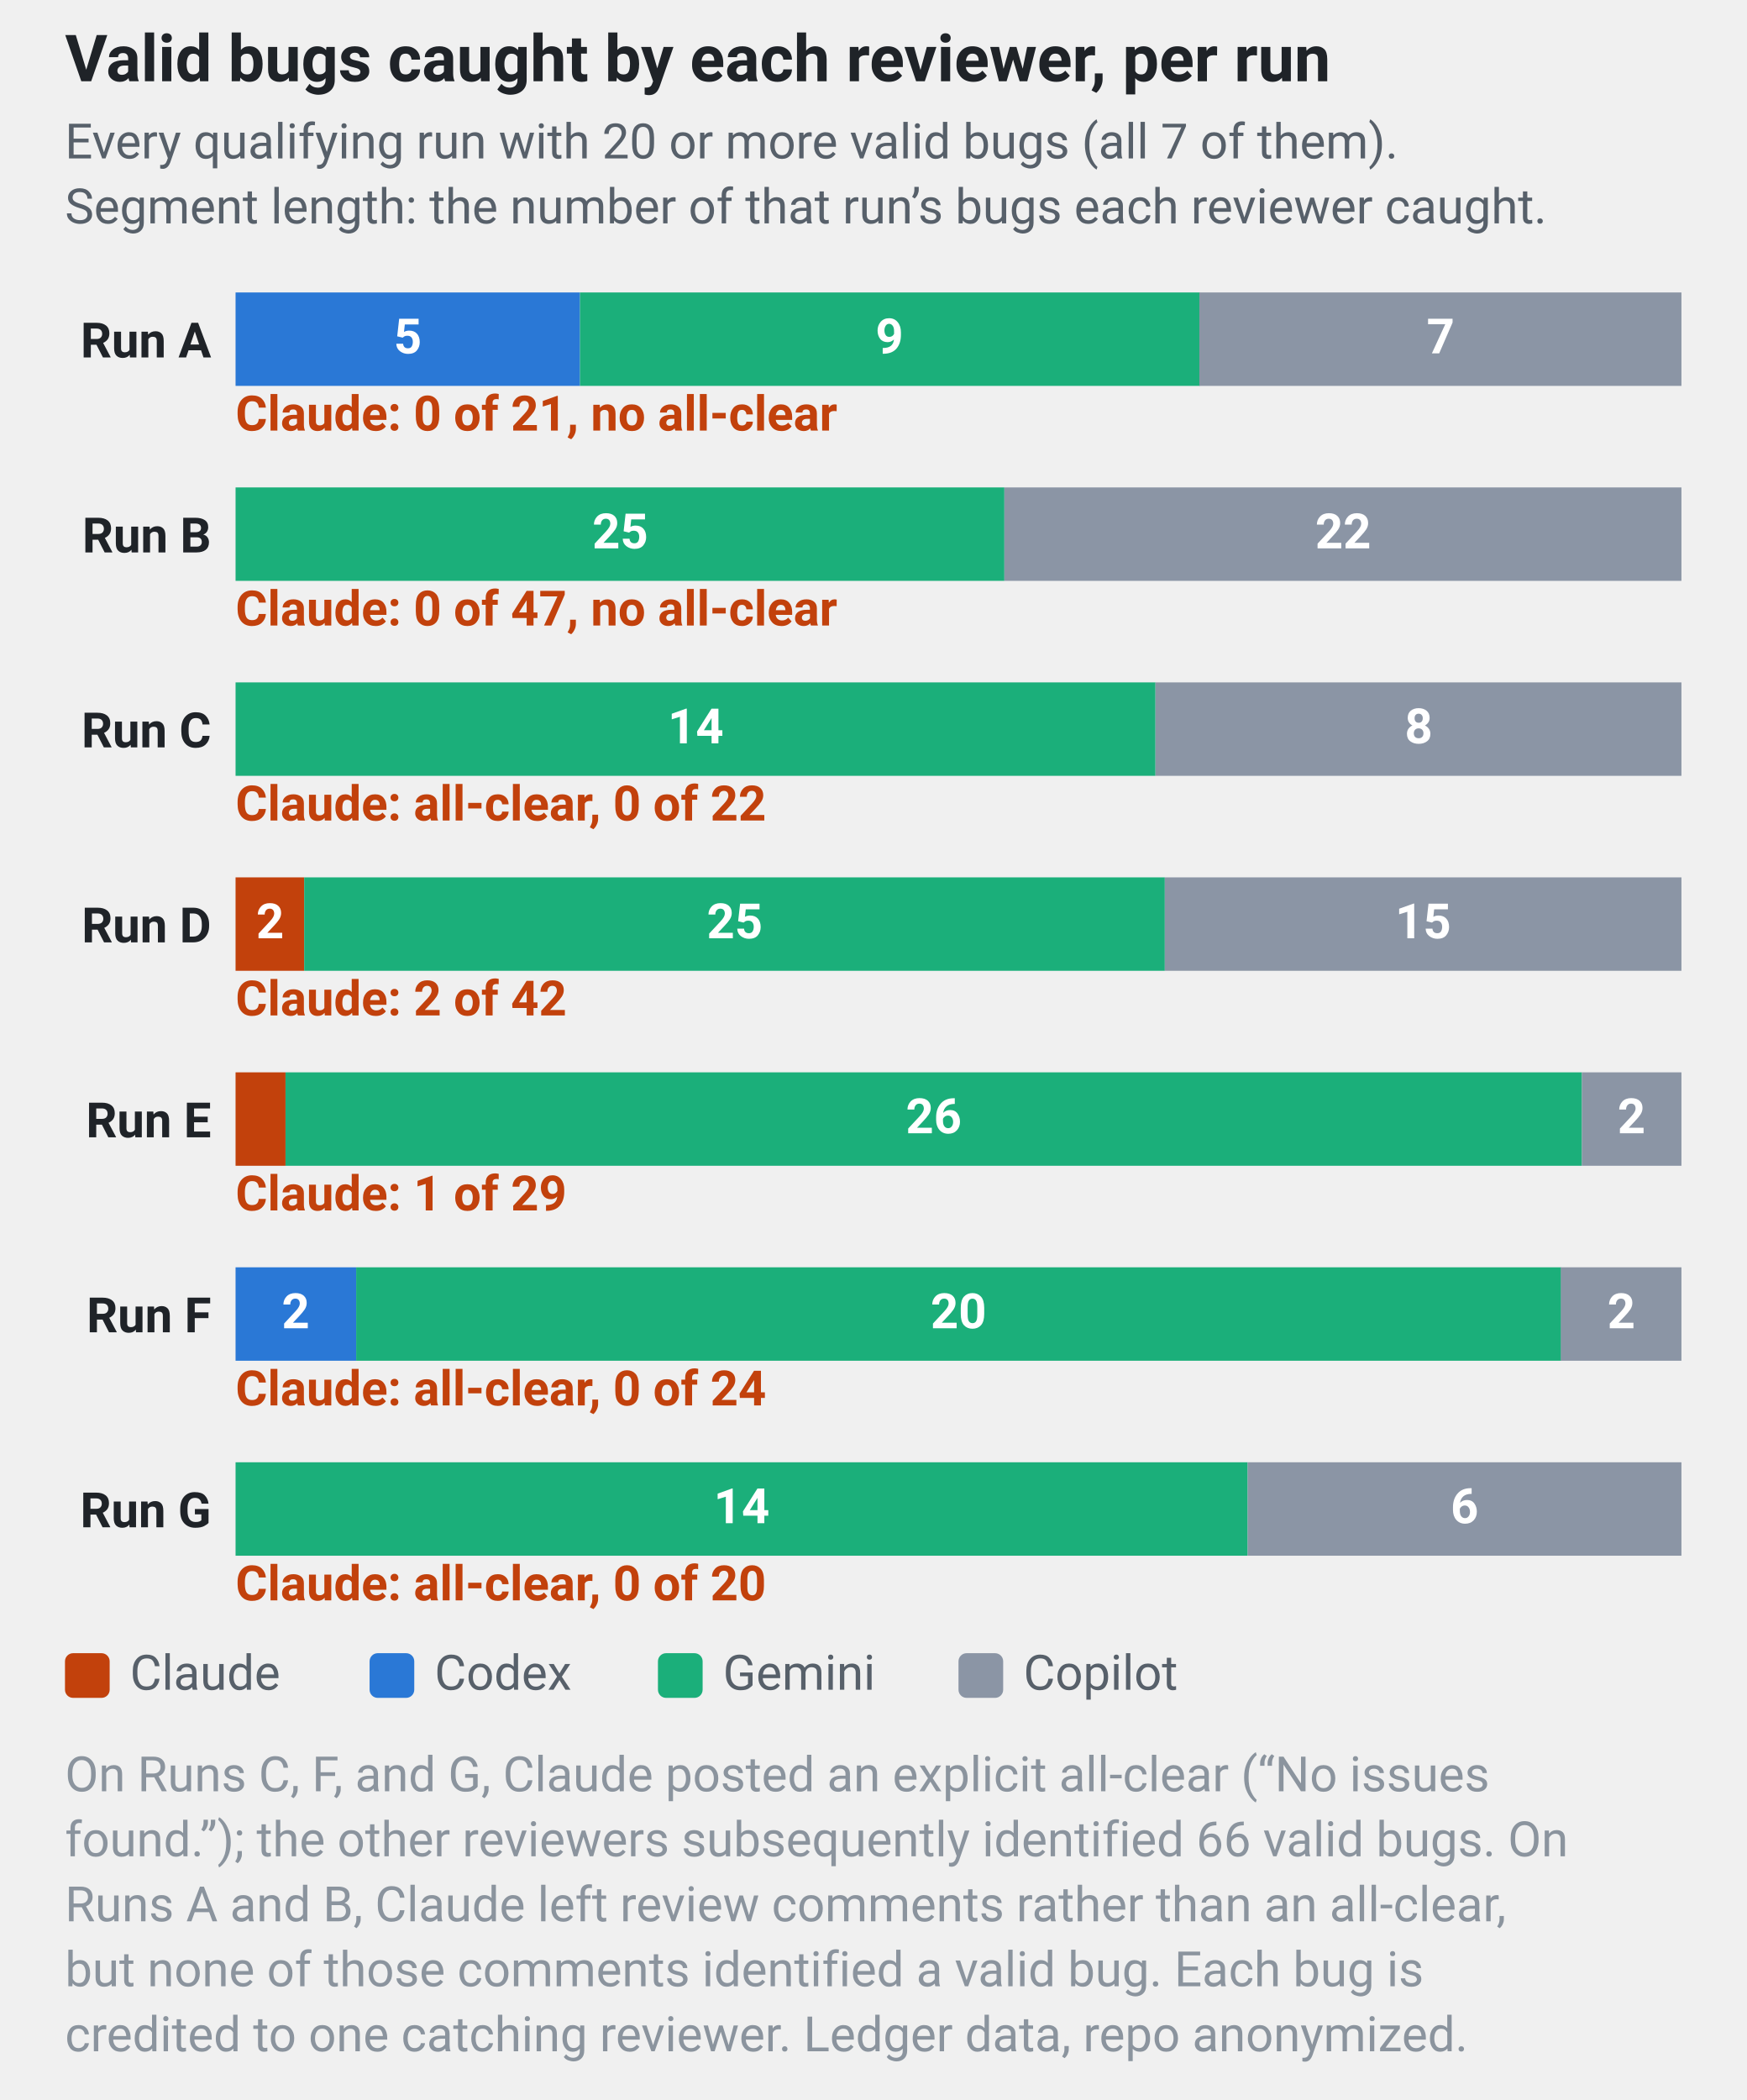
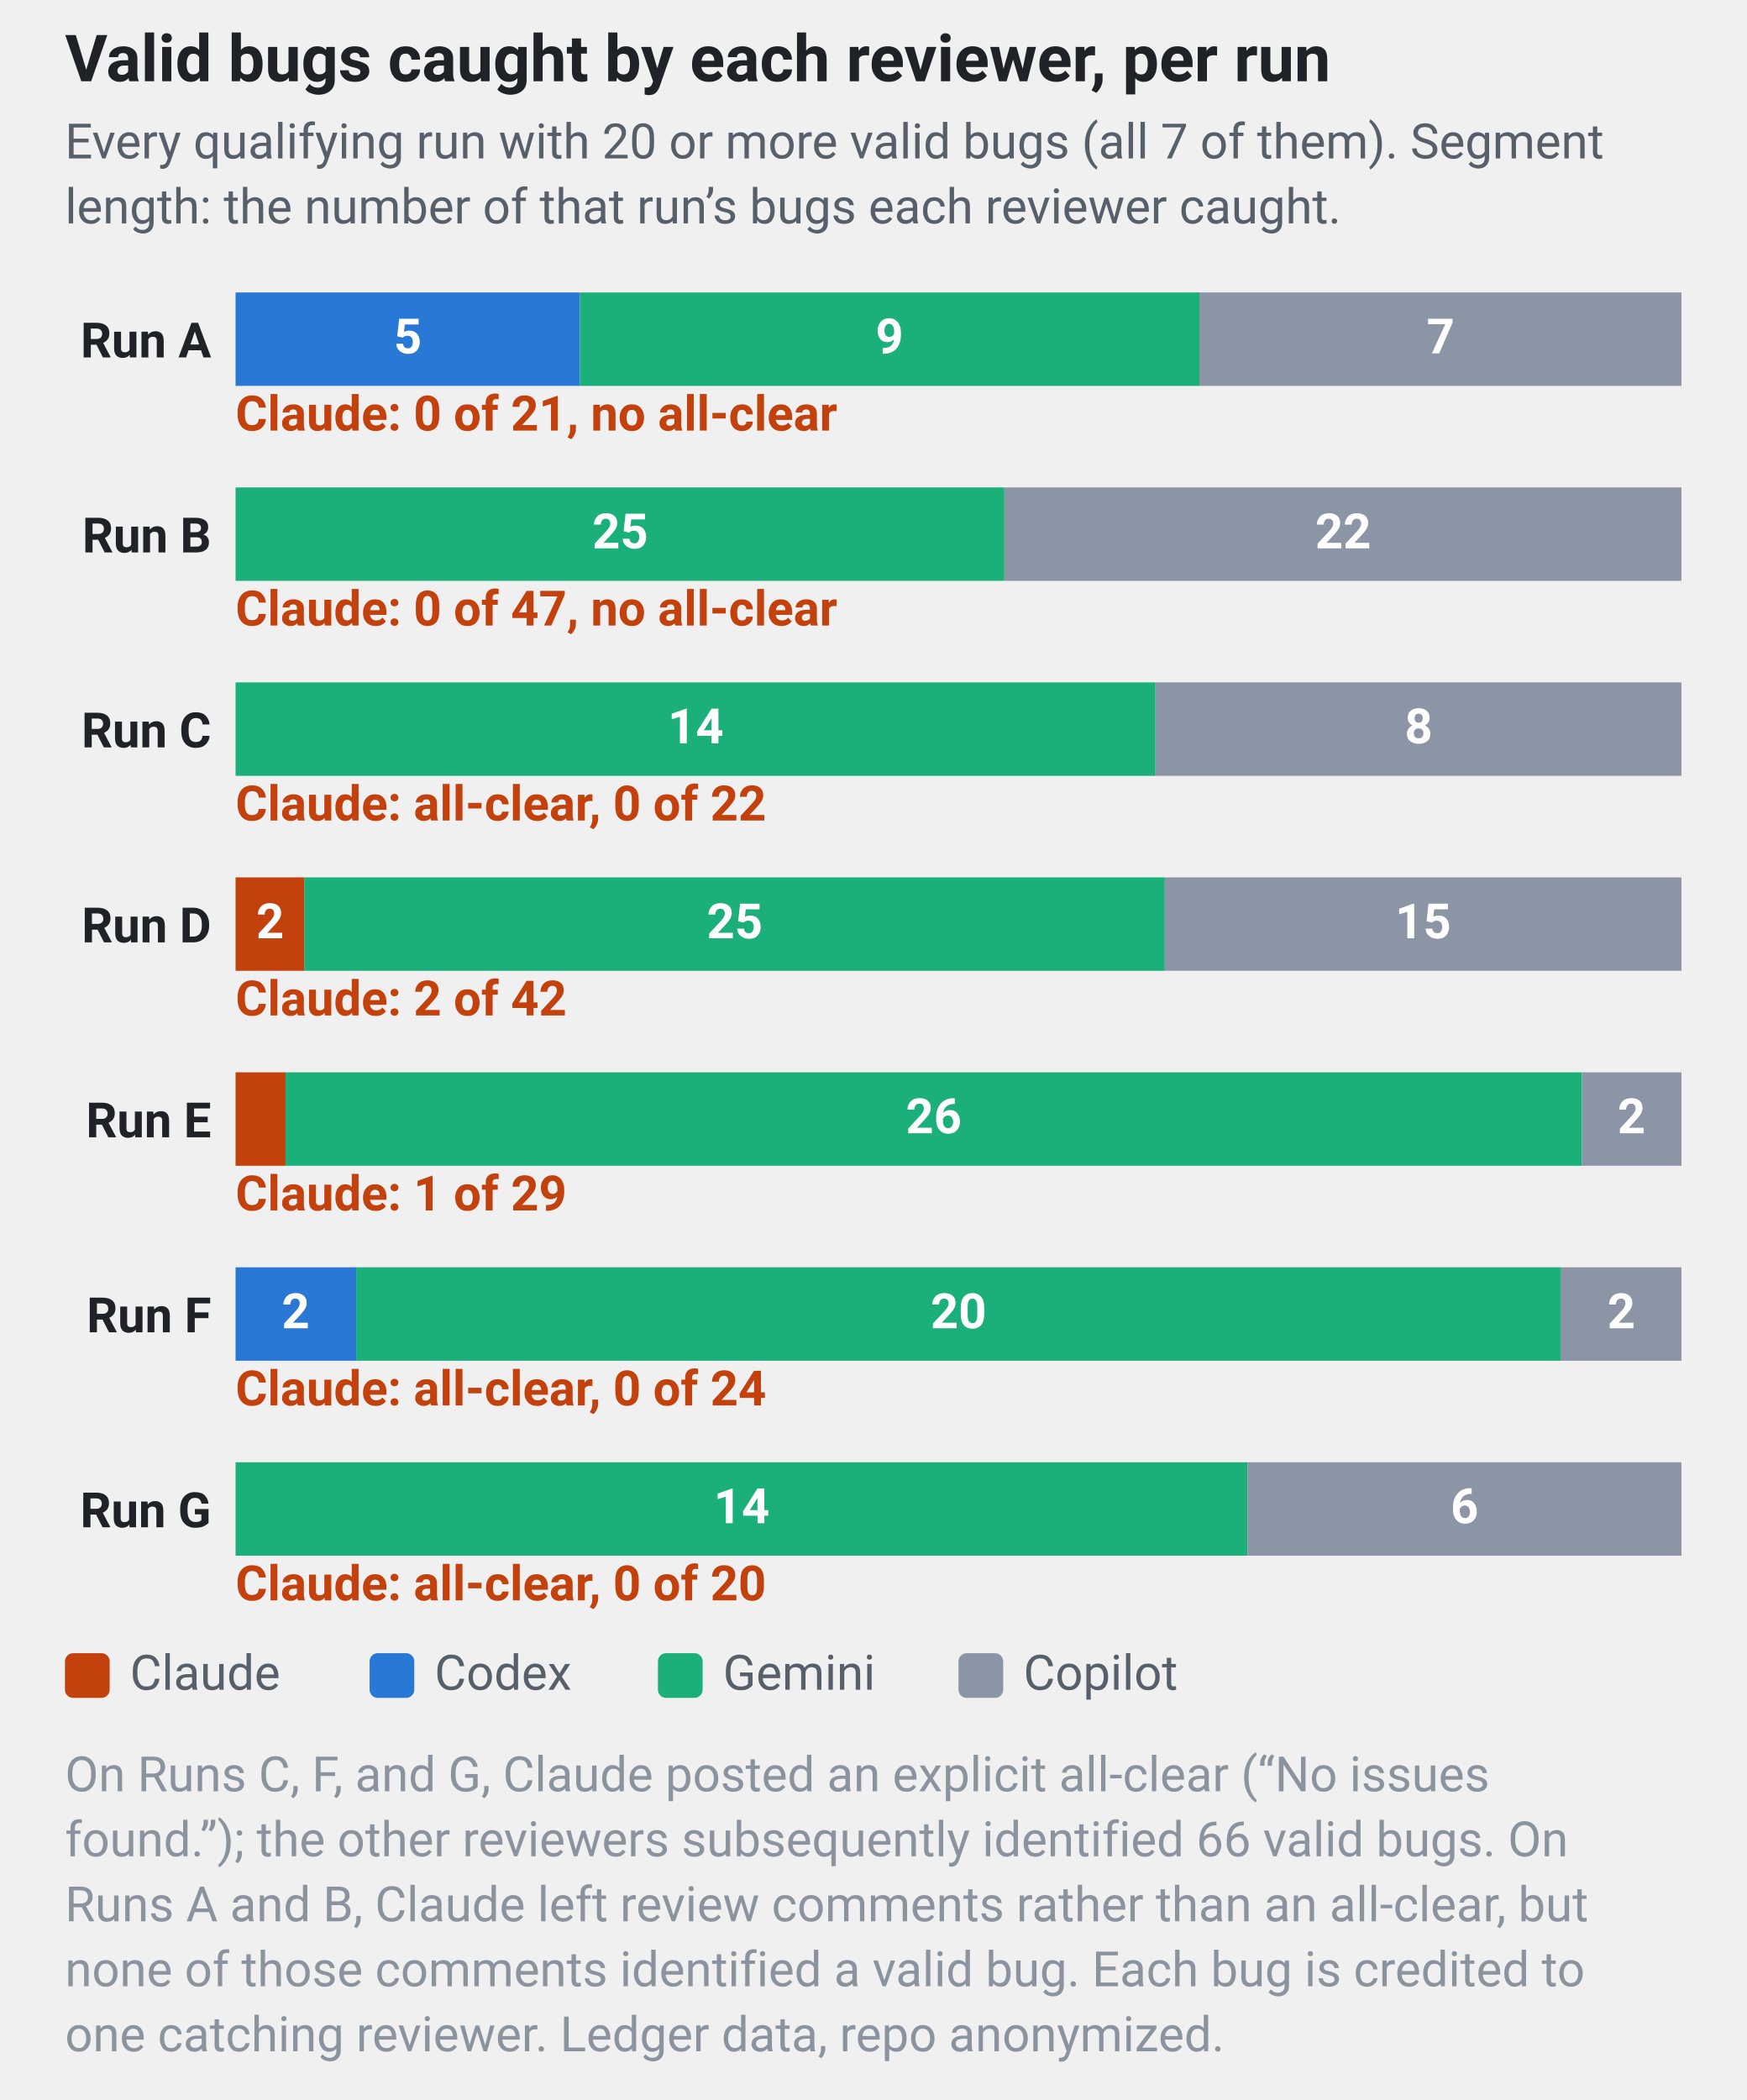
<svg xmlns="http://www.w3.org/2000/svg" viewBox="0 0 430 517" font-family="-apple-system,Segoe UI,Roboto,Helvetica,Arial,sans-serif">
  <text x="16.0" y="20.0" font-size="16" font-weight="700" fill="#1f2328">Valid bugs caught by each reviewer, per run</text>
-   <text x="16.0" y="39.0" font-size="12" fill="#57606a">Every qualifying run with 20 or more valid bugs (all 7 of them).</text>
-   <text x="16.0" y="55.0" font-size="12" fill="#57606a">Segment length: the number of that run’s bugs each reviewer caught.</text>
+   <text x="16.0" y="39.0" font-size="12" fill="#57606a">Every qualifying run with 20 or more valid bugs (all 7 of them). Segment</text>
+   <text x="16.0" y="55.0" font-size="12" fill="#57606a">length: the number of that run’s bugs each reviewer caught.</text>
  <text x="52.0" y="88.0" font-size="12" font-weight="700" text-anchor="end" fill="#1f2328">Run A</text>
  <rect x="58.0" y="72" width="84.8" height="23" fill="#2A78D6" />
  <text x="100.4" y="87.0" font-size="12" font-weight="700" text-anchor="middle" fill="#ffffff">5</text>
  <rect x="142.8" y="72" width="152.6" height="23" fill="#1BAF7A" />
  <text x="219.0" y="87.0" font-size="12" font-weight="700" text-anchor="middle" fill="#ffffff">9</text>
  <rect x="295.3" y="72" width="118.7" height="23" fill="#8B95A5" />
  <text x="354.7" y="87.0" font-size="12" font-weight="700" text-anchor="middle" fill="#ffffff">7</text>
  <text x="58.0" y="106.0" font-size="12" font-weight="700" fill="#C2410C">Claude: 0 of 21, no all-clear</text>
  <text x="52.0" y="136.0" font-size="12" font-weight="700" text-anchor="end" fill="#1f2328">Run B</text>
  <rect x="58.0" y="120" width="189.3" height="23" fill="#1BAF7A" />
  <text x="152.7" y="135.0" font-size="12" font-weight="700" text-anchor="middle" fill="#ffffff">25</text>
  <rect x="247.3" y="120" width="166.7" height="23" fill="#8B95A5" />
  <text x="330.7" y="135.0" font-size="12" font-weight="700" text-anchor="middle" fill="#ffffff">22</text>
  <text x="58.0" y="154.0" font-size="12" font-weight="700" fill="#C2410C">Claude: 0 of 47, no all-clear</text>
  <text x="52.0" y="184.0" font-size="12" font-weight="700" text-anchor="end" fill="#1f2328">Run C</text>
  <rect x="58.0" y="168" width="226.5" height="23" fill="#1BAF7A" />
  <text x="171.3" y="183.0" font-size="12" font-weight="700" text-anchor="middle" fill="#ffffff">14</text>
  <rect x="284.5" y="168" width="129.5" height="23" fill="#8B95A5" />
  <text x="349.3" y="183.0" font-size="12" font-weight="700" text-anchor="middle" fill="#ffffff">8</text>
  <text x="58.0" y="202.0" font-size="12" font-weight="700" fill="#C2410C">Claude: all-clear, 0 of 22</text>
  <text x="52.0" y="232.0" font-size="12" font-weight="700" text-anchor="end" fill="#1f2328">Run D</text>
  <rect x="58.0" y="216" width="16.9" height="23" fill="#C2410C" />
  <text x="66.5" y="231.0" font-size="12" font-weight="700" text-anchor="middle" fill="#ffffff">2</text>
  <rect x="74.9" y="216" width="211.9" height="23" fill="#1BAF7A" />
  <text x="180.9" y="231.0" font-size="12" font-weight="700" text-anchor="middle" fill="#ffffff">25</text>
  <rect x="286.8" y="216" width="127.2" height="23" fill="#8B95A5" />
  <text x="350.4" y="231.0" font-size="12" font-weight="700" text-anchor="middle" fill="#ffffff">15</text>
  <text x="58.0" y="250.0" font-size="12" font-weight="700" fill="#C2410C">Claude: 2 of 42</text>
  <text x="52.0" y="280.0" font-size="12" font-weight="700" text-anchor="end" fill="#1f2328">Run E</text>
  <rect x="58.0" y="264" width="12.3" height="23" fill="#C2410C" />
  <rect x="70.3" y="264" width="319.2" height="23" fill="#1BAF7A" />
  <text x="229.9" y="279.0" font-size="12" font-weight="700" text-anchor="middle" fill="#ffffff">26</text>
  <rect x="389.5" y="264" width="24.5" height="23" fill="#8B95A5" />
  <text x="401.7" y="279.0" font-size="12" font-weight="700" text-anchor="middle" fill="#ffffff">2</text>
  <text x="58.0" y="298.0" font-size="12" font-weight="700" fill="#C2410C">Claude: 1 of 29</text>
  <text x="52.0" y="328.0" font-size="12" font-weight="700" text-anchor="end" fill="#1f2328">Run F</text>
  <rect x="58.0" y="312" width="29.7" height="23" fill="#2A78D6" />
  <text x="72.8" y="327.0" font-size="12" font-weight="700" text-anchor="middle" fill="#ffffff">2</text>
  <rect x="87.7" y="312" width="296.7" height="23" fill="#1BAF7A" />
  <text x="236.0" y="327.0" font-size="12" font-weight="700" text-anchor="middle" fill="#ffffff">20</text>
  <rect x="384.3" y="312" width="29.7" height="23" fill="#8B95A5" />
  <text x="399.2" y="327.0" font-size="12" font-weight="700" text-anchor="middle" fill="#ffffff">2</text>
  <text x="58.0" y="346.0" font-size="12" font-weight="700" fill="#C2410C">Claude: all-clear, 0 of 24</text>
  <text x="52.0" y="376.0" font-size="12" font-weight="700" text-anchor="end" fill="#1f2328">Run G</text>
  <rect x="58.0" y="360" width="249.2" height="23" fill="#1BAF7A" />
  <text x="182.6" y="375.0" font-size="12" font-weight="700" text-anchor="middle" fill="#ffffff">14</text>
  <rect x="307.2" y="360" width="106.8" height="23" fill="#8B95A5" />
  <text x="360.6" y="375.0" font-size="12" font-weight="700" text-anchor="middle" fill="#ffffff">6</text>
  <text x="58.0" y="394.0" font-size="12" font-weight="700" fill="#C2410C">Claude: all-clear, 0 of 20</text>
  <rect x="16" y="407" width="11" height="11" rx="2" fill="#C2410C" />
  <text x="32.0" y="416.0" font-size="12" fill="#57606a">Claude</text>
  <rect x="91" y="407" width="11" height="11" rx="2" fill="#2A78D6" />
  <text x="107.0" y="416.0" font-size="12" fill="#57606a">Codex</text>
  <rect x="162" y="407" width="11" height="11" rx="2" fill="#1BAF7A" />
  <text x="178.0" y="416.0" font-size="12" fill="#57606a">Gemini</text>
  <rect x="236" y="407" width="11" height="11" rx="2" fill="#8B95A5" />
  <text x="252.0" y="416.0" font-size="12" fill="#57606a">Copilot</text>
  <text x="16.0" y="441.0" font-size="12" fill="#8b949e">On Runs C, F, and G, Claude posted an explicit all-clear (“No issues</text>
  <text x="16.0" y="457.0" font-size="12" fill="#8b949e">found.”); the other reviewers subsequently identified 66 valid bugs. On</text>
-   <text x="16.0" y="473.0" font-size="12" fill="#8b949e">Runs A and B, Claude left review comments rather than an all-clear,</text>
-   <text x="16.0" y="489.0" font-size="12" fill="#8b949e">but none of those comments identified a valid bug. Each bug is</text>
-   <text x="16.0" y="505.0" font-size="12" fill="#8b949e">credited to one catching reviewer. Ledger data, repo anonymized.</text>
+   <text x="16.0" y="473.0" font-size="12" fill="#8b949e">Runs A and B, Claude left review comments rather than an all-clear, but</text>
+   <text x="16.0" y="489.0" font-size="12" fill="#8b949e">none of those comments identified a valid bug. Each bug is credited to</text>
+   <text x="16.0" y="505.0" font-size="12" fill="#8b949e">one catching reviewer. Ledger data, repo anonymized.</text>
</svg>
